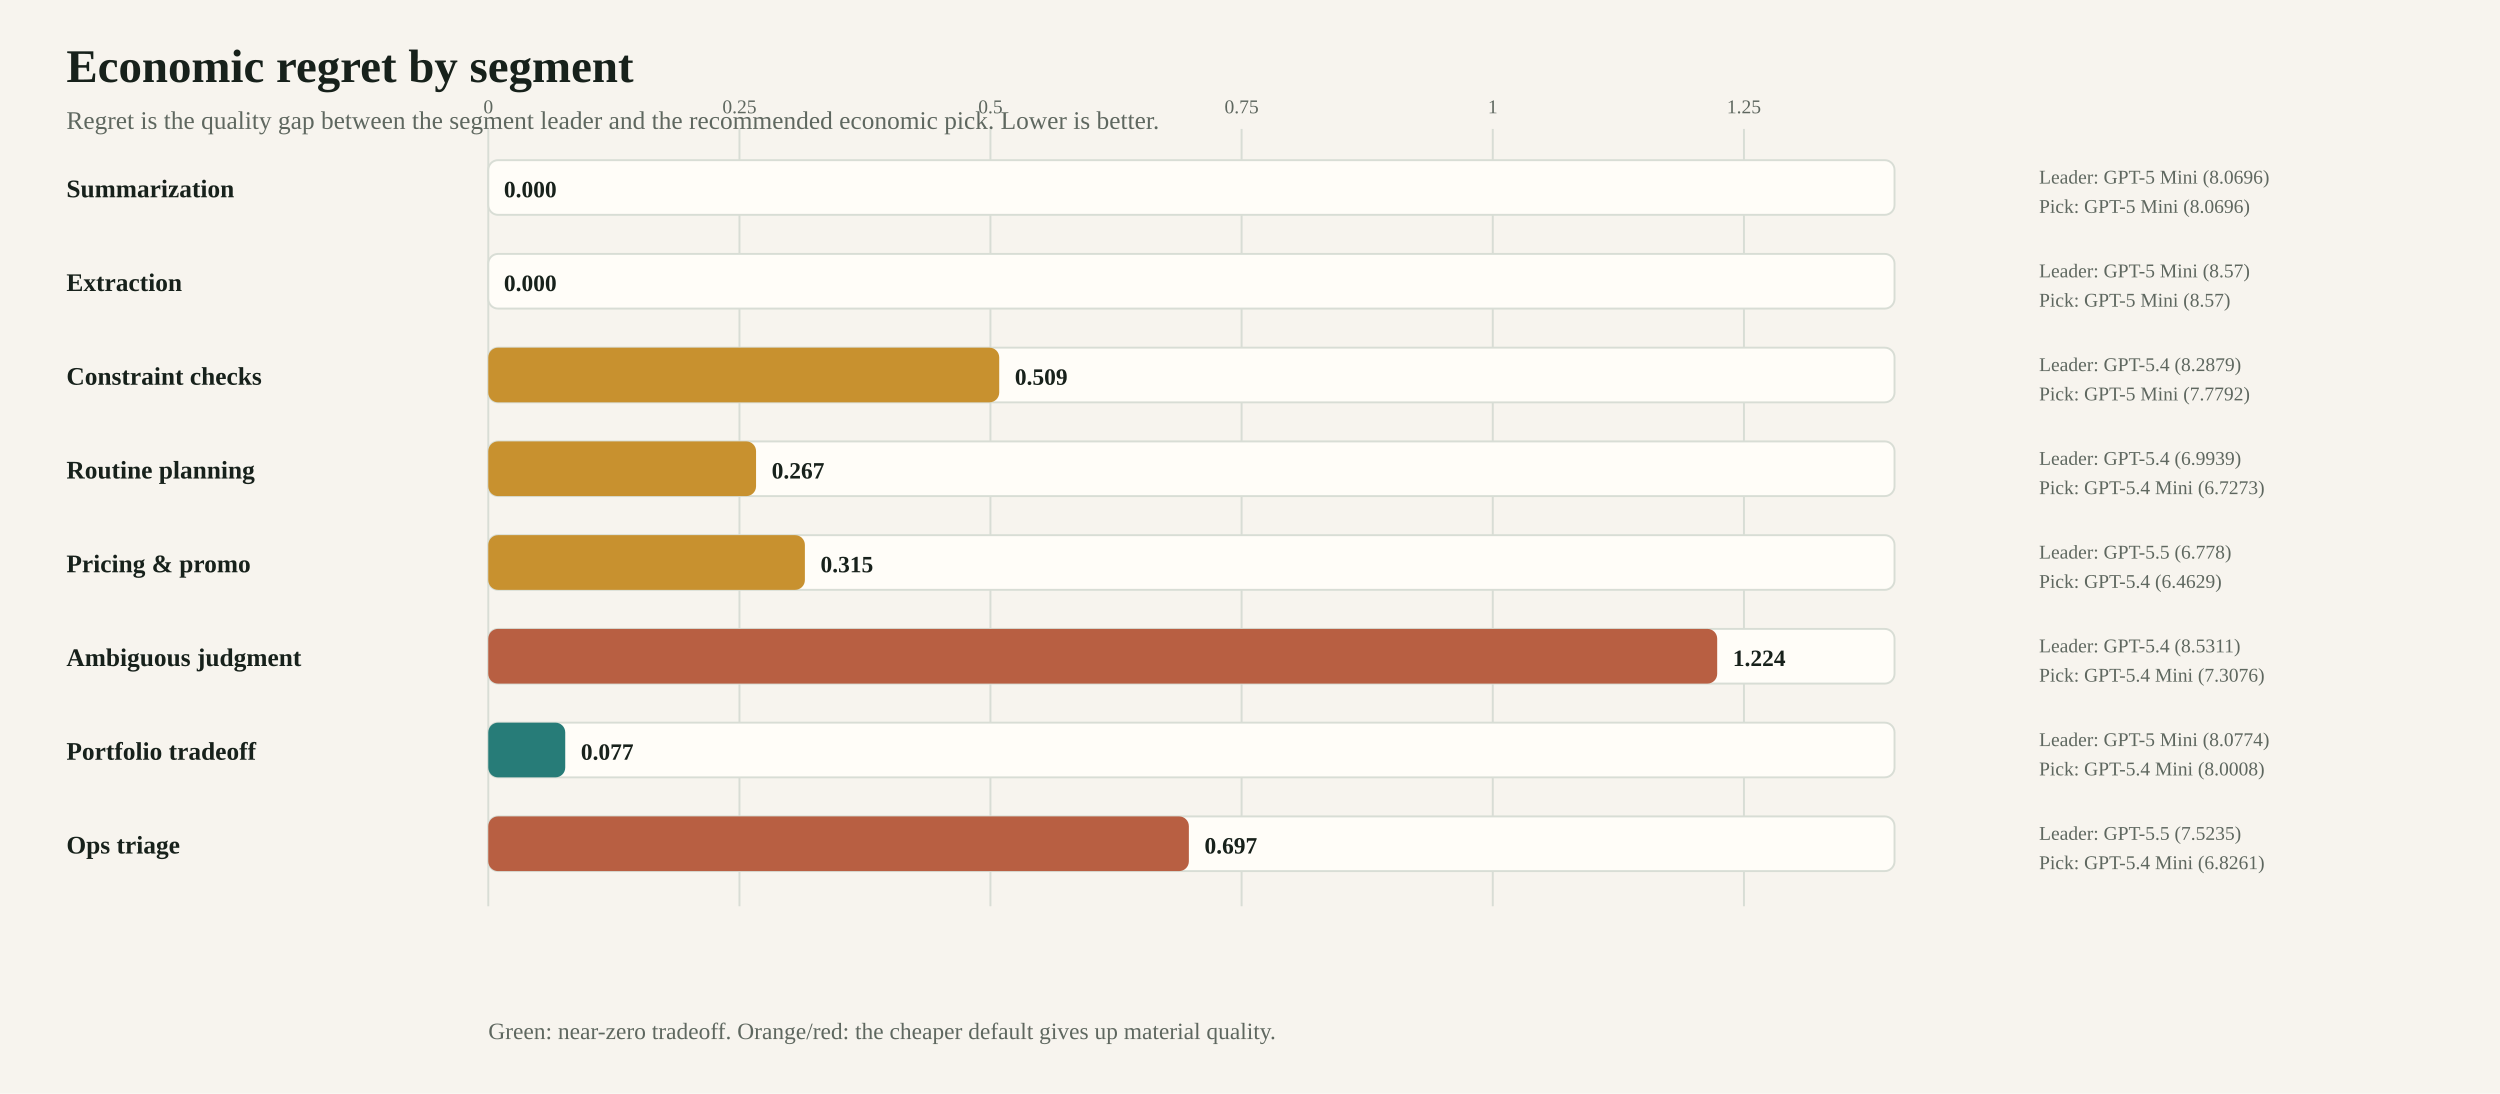
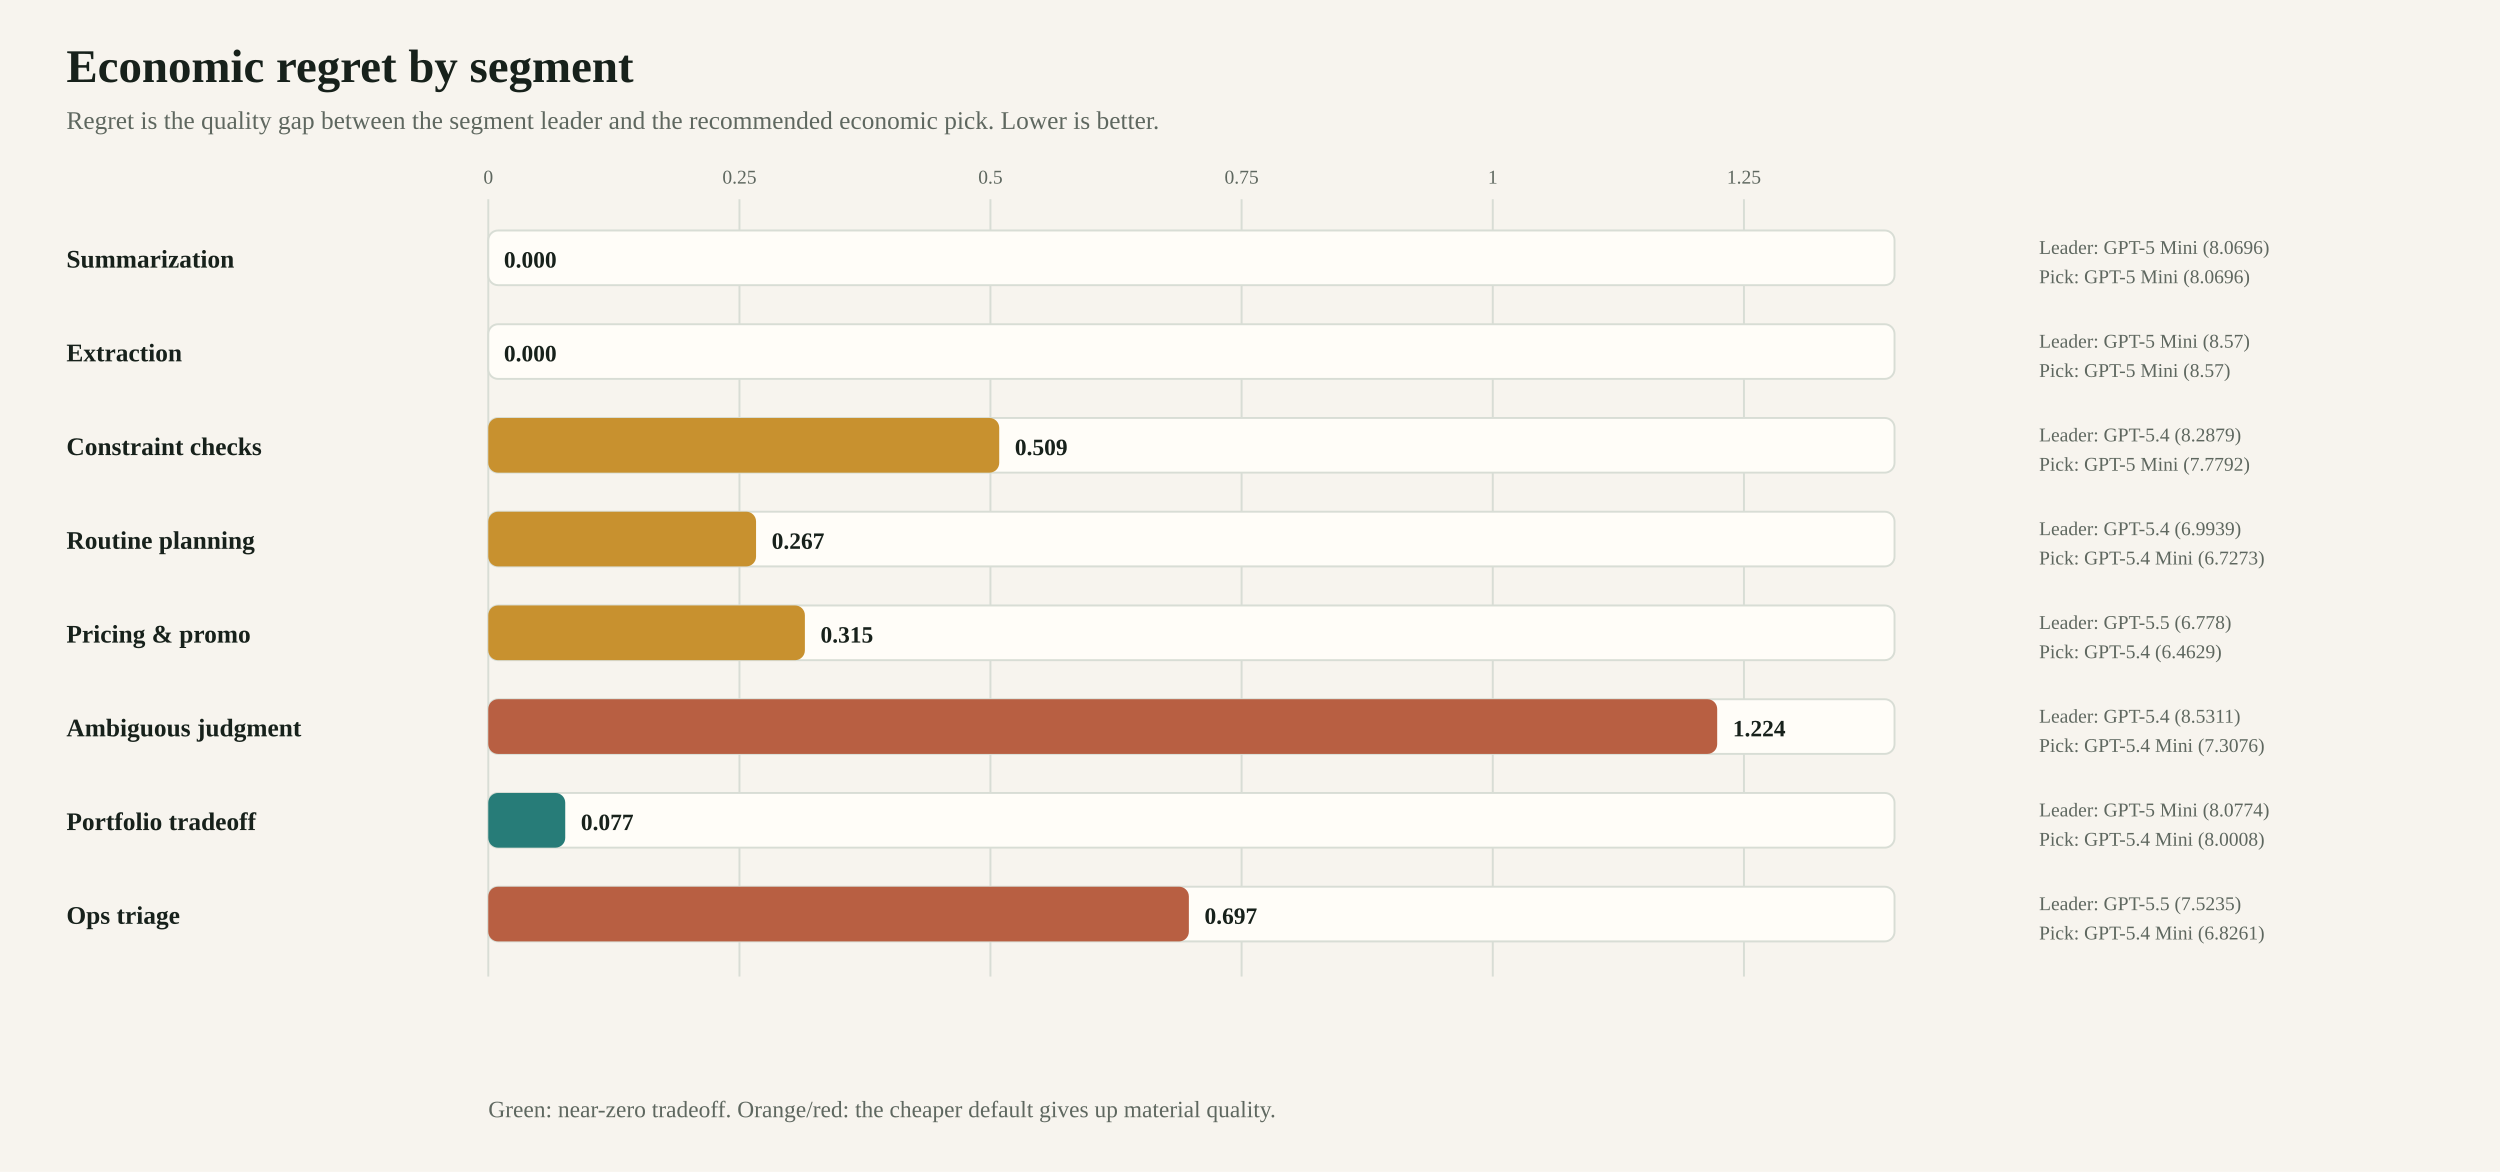
- <svg xmlns="http://www.w3.org/2000/svg" width="1280" height="560" viewBox="0 0 1280 560" role="img" aria-labelledby="title desc">
-   <rect width="1280" height="560" fill="#f7f4ee" />
+ <svg xmlns="http://www.w3.org/2000/svg" width="1280" height="600" viewBox="0 0 1280 600" role="img" aria-labelledby="title desc">
+   <rect width="1280" height="600" fill="#f7f4ee" />
  <text x="34" y="42" font-size="24" font-weight="800" fill="#17211b">Economic regret by segment</text>
  <text x="34" y="66" font-size="13" fill="#5e675f">Regret is the quality gap between the segment leader and the recommended economic pick. Lower is better.</text>
-   <line x1="250.0" y1="66" x2="250.0" y2="464" stroke="#d8ddd5" />
-   <text x="250.0" y="58" text-anchor="middle" font-size="10" fill="#5e675f">0</text>
-   <line x1="378.6" y1="66" x2="378.6" y2="464" stroke="#d8ddd5" />
-   <text x="378.6" y="58" text-anchor="middle" font-size="10" fill="#5e675f">0.25</text>
-   <line x1="507.1" y1="66" x2="507.1" y2="464" stroke="#d8ddd5" />
-   <text x="507.1" y="58" text-anchor="middle" font-size="10" fill="#5e675f">0.5</text>
-   <line x1="635.7" y1="66" x2="635.7" y2="464" stroke="#d8ddd5" />
-   <text x="635.7" y="58" text-anchor="middle" font-size="10" fill="#5e675f">0.75</text>
-   <line x1="764.3" y1="66" x2="764.3" y2="464" stroke="#d8ddd5" />
-   <text x="764.3" y="58" text-anchor="middle" font-size="10" fill="#5e675f">1</text>
-   <line x1="892.9" y1="66" x2="892.9" y2="464" stroke="#d8ddd5" />
-   <text x="892.9" y="58" text-anchor="middle" font-size="10" fill="#5e675f">1.25</text>
-   <text x="34" y="101" font-size="13" font-weight="800" fill="#17211b">Summarization</text>
-   <rect x="250" y="82" width="720" height="28" rx="5" fill="#fffdf8" stroke="#d8ddd5" />
-   <rect x="250" y="82" width="0.0" height="28" rx="5" fill="#277c78" />
-   <text x="258.0" y="101" font-size="12" font-weight="800" fill="#17211b">0.000</text>
-   <text x="1044" y="94" font-size="10" fill="#5e675f">Leader: GPT-5 Mini (8.0696)</text>
-   <text x="1044" y="109" font-size="10" fill="#5e675f">Pick: GPT-5 Mini (8.0696)</text>
-   <text x="34" y="149" font-size="13" font-weight="800" fill="#17211b">Extraction</text>
-   <rect x="250" y="130" width="720" height="28" rx="5" fill="#fffdf8" stroke="#d8ddd5" />
-   <rect x="250" y="130" width="0.0" height="28" rx="5" fill="#277c78" />
-   <text x="258.0" y="149" font-size="12" font-weight="800" fill="#17211b">0.000</text>
-   <text x="1044" y="142" font-size="10" fill="#5e675f">Leader: GPT-5 Mini (8.57)</text>
-   <text x="1044" y="157" font-size="10" fill="#5e675f">Pick: GPT-5 Mini (8.57)</text>
-   <text x="34" y="197" font-size="13" font-weight="800" fill="#17211b">Constraint checks</text>
-   <rect x="250" y="178" width="720" height="28" rx="5" fill="#fffdf8" stroke="#d8ddd5" />
-   <rect x="250" y="178" width="261.6" height="28" rx="5" fill="#c8912f" />
-   <text x="519.6" y="197" font-size="12" font-weight="800" fill="#17211b">0.509</text>
-   <text x="1044" y="190" font-size="10" fill="#5e675f">Leader: GPT-5.4 (8.2879)</text>
-   <text x="1044" y="205" font-size="10" fill="#5e675f">Pick: GPT-5 Mini (7.7792)</text>
-   <text x="34" y="245" font-size="13" font-weight="800" fill="#17211b">Routine planning</text>
-   <rect x="250" y="226" width="720" height="28" rx="5" fill="#fffdf8" stroke="#d8ddd5" />
-   <rect x="250" y="226" width="137.1" height="28" rx="5" fill="#c8912f" />
-   <text x="395.1" y="245" font-size="12" font-weight="800" fill="#17211b">0.267</text>
-   <text x="1044" y="238" font-size="10" fill="#5e675f">Leader: GPT-5.4 (6.9939)</text>
-   <text x="1044" y="253" font-size="10" fill="#5e675f">Pick: GPT-5.4 Mini (6.7273)</text>
-   <text x="34" y="293" font-size="13" font-weight="800" fill="#17211b">Pricing &amp; promo</text>
-   <rect x="250" y="274" width="720" height="28" rx="5" fill="#fffdf8" stroke="#d8ddd5" />
-   <rect x="250" y="274" width="162.1" height="28" rx="5" fill="#c8912f" />
-   <text x="420.1" y="293" font-size="12" font-weight="800" fill="#17211b">0.315</text>
-   <text x="1044" y="286" font-size="10" fill="#5e675f">Leader: GPT-5.5 (6.778)</text>
-   <text x="1044" y="301" font-size="10" fill="#5e675f">Pick: GPT-5.4 (6.4629)</text>
-   <text x="34" y="341" font-size="13" font-weight="800" fill="#17211b">Ambiguous judgment</text>
-   <rect x="250" y="322" width="720" height="28" rx="5" fill="#fffdf8" stroke="#d8ddd5" />
-   <rect x="250" y="322" width="629.2" height="28" rx="5" fill="#b85f42" />
-   <text x="887.2" y="341" font-size="12" font-weight="800" fill="#17211b">1.224</text>
-   <text x="1044" y="334" font-size="10" fill="#5e675f">Leader: GPT-5.4 (8.5311)</text>
-   <text x="1044" y="349" font-size="10" fill="#5e675f">Pick: GPT-5.4 Mini (7.3076)</text>
-   <text x="34" y="389" font-size="13" font-weight="800" fill="#17211b">Portfolio tradeoff</text>
-   <rect x="250" y="370" width="720" height="28" rx="5" fill="#fffdf8" stroke="#d8ddd5" />
-   <rect x="250" y="370" width="39.4" height="28" rx="5" fill="#277c78" />
-   <text x="297.4" y="389" font-size="12" font-weight="800" fill="#17211b">0.077</text>
-   <text x="1044" y="382" font-size="10" fill="#5e675f">Leader: GPT-5 Mini (8.0774)</text>
-   <text x="1044" y="397" font-size="10" fill="#5e675f">Pick: GPT-5.4 Mini (8.0008)</text>
-   <text x="34" y="437" font-size="13" font-weight="800" fill="#17211b">Ops triage</text>
-   <rect x="250" y="418" width="720" height="28" rx="5" fill="#fffdf8" stroke="#d8ddd5" />
-   <rect x="250" y="418" width="358.7" height="28" rx="5" fill="#b85f42" />
-   <text x="616.7" y="437" font-size="12" font-weight="800" fill="#17211b">0.697</text>
-   <text x="1044" y="430" font-size="10" fill="#5e675f">Leader: GPT-5.5 (7.5235)</text>
-   <text x="1044" y="445" font-size="10" fill="#5e675f">Pick: GPT-5.4 Mini (6.8261)</text>
-   <text x="250" y="532" font-size="12" fill="#5e675f">Green: near-zero tradeoff. Orange/red: the cheaper default gives up material quality.</text>
+   <line x1="250.0" y1="102" x2="250.0" y2="500" stroke="#d8ddd5" />
+   <text x="250.0" y="94" text-anchor="middle" font-size="10" fill="#5e675f">0</text>
+   <line x1="378.6" y1="102" x2="378.6" y2="500" stroke="#d8ddd5" />
+   <text x="378.6" y="94" text-anchor="middle" font-size="10" fill="#5e675f">0.25</text>
+   <line x1="507.1" y1="102" x2="507.1" y2="500" stroke="#d8ddd5" />
+   <text x="507.1" y="94" text-anchor="middle" font-size="10" fill="#5e675f">0.5</text>
+   <line x1="635.7" y1="102" x2="635.7" y2="500" stroke="#d8ddd5" />
+   <text x="635.7" y="94" text-anchor="middle" font-size="10" fill="#5e675f">0.75</text>
+   <line x1="764.3" y1="102" x2="764.3" y2="500" stroke="#d8ddd5" />
+   <text x="764.3" y="94" text-anchor="middle" font-size="10" fill="#5e675f">1</text>
+   <line x1="892.9" y1="102" x2="892.9" y2="500" stroke="#d8ddd5" />
+   <text x="892.9" y="94" text-anchor="middle" font-size="10" fill="#5e675f">1.25</text>
+   <text x="34" y="137" font-size="13" font-weight="800" fill="#17211b">Summarization</text>
+   <rect x="250" y="118" width="720" height="28" rx="5" fill="#fffdf8" stroke="#d8ddd5" />
+   <rect x="250" y="118" width="0.0" height="28" rx="5" fill="#277c78" />
+   <text x="258.0" y="137" font-size="12" font-weight="800" fill="#17211b">0.000</text>
+   <text x="1044" y="130" font-size="10" fill="#5e675f">Leader: GPT-5 Mini (8.0696)</text>
+   <text x="1044" y="145" font-size="10" fill="#5e675f">Pick: GPT-5 Mini (8.0696)</text>
+   <text x="34" y="185" font-size="13" font-weight="800" fill="#17211b">Extraction</text>
+   <rect x="250" y="166" width="720" height="28" rx="5" fill="#fffdf8" stroke="#d8ddd5" />
+   <rect x="250" y="166" width="0.0" height="28" rx="5" fill="#277c78" />
+   <text x="258.0" y="185" font-size="12" font-weight="800" fill="#17211b">0.000</text>
+   <text x="1044" y="178" font-size="10" fill="#5e675f">Leader: GPT-5 Mini (8.57)</text>
+   <text x="1044" y="193" font-size="10" fill="#5e675f">Pick: GPT-5 Mini (8.57)</text>
+   <text x="34" y="233" font-size="13" font-weight="800" fill="#17211b">Constraint checks</text>
+   <rect x="250" y="214" width="720" height="28" rx="5" fill="#fffdf8" stroke="#d8ddd5" />
+   <rect x="250" y="214" width="261.6" height="28" rx="5" fill="#c8912f" />
+   <text x="519.6" y="233" font-size="12" font-weight="800" fill="#17211b">0.509</text>
+   <text x="1044" y="226" font-size="10" fill="#5e675f">Leader: GPT-5.4 (8.2879)</text>
+   <text x="1044" y="241" font-size="10" fill="#5e675f">Pick: GPT-5 Mini (7.7792)</text>
+   <text x="34" y="281" font-size="13" font-weight="800" fill="#17211b">Routine planning</text>
+   <rect x="250" y="262" width="720" height="28" rx="5" fill="#fffdf8" stroke="#d8ddd5" />
+   <rect x="250" y="262" width="137.1" height="28" rx="5" fill="#c8912f" />
+   <text x="395.1" y="281" font-size="12" font-weight="800" fill="#17211b">0.267</text>
+   <text x="1044" y="274" font-size="10" fill="#5e675f">Leader: GPT-5.4 (6.9939)</text>
+   <text x="1044" y="289" font-size="10" fill="#5e675f">Pick: GPT-5.4 Mini (6.7273)</text>
+   <text x="34" y="329" font-size="13" font-weight="800" fill="#17211b">Pricing &amp; promo</text>
+   <rect x="250" y="310" width="720" height="28" rx="5" fill="#fffdf8" stroke="#d8ddd5" />
+   <rect x="250" y="310" width="162.1" height="28" rx="5" fill="#c8912f" />
+   <text x="420.1" y="329" font-size="12" font-weight="800" fill="#17211b">0.315</text>
+   <text x="1044" y="322" font-size="10" fill="#5e675f">Leader: GPT-5.5 (6.778)</text>
+   <text x="1044" y="337" font-size="10" fill="#5e675f">Pick: GPT-5.4 (6.4629)</text>
+   <text x="34" y="377" font-size="13" font-weight="800" fill="#17211b">Ambiguous judgment</text>
+   <rect x="250" y="358" width="720" height="28" rx="5" fill="#fffdf8" stroke="#d8ddd5" />
+   <rect x="250" y="358" width="629.2" height="28" rx="5" fill="#b85f42" />
+   <text x="887.2" y="377" font-size="12" font-weight="800" fill="#17211b">1.224</text>
+   <text x="1044" y="370" font-size="10" fill="#5e675f">Leader: GPT-5.4 (8.5311)</text>
+   <text x="1044" y="385" font-size="10" fill="#5e675f">Pick: GPT-5.4 Mini (7.3076)</text>
+   <text x="34" y="425" font-size="13" font-weight="800" fill="#17211b">Portfolio tradeoff</text>
+   <rect x="250" y="406" width="720" height="28" rx="5" fill="#fffdf8" stroke="#d8ddd5" />
+   <rect x="250" y="406" width="39.4" height="28" rx="5" fill="#277c78" />
+   <text x="297.4" y="425" font-size="12" font-weight="800" fill="#17211b">0.077</text>
+   <text x="1044" y="418" font-size="10" fill="#5e675f">Leader: GPT-5 Mini (8.0774)</text>
+   <text x="1044" y="433" font-size="10" fill="#5e675f">Pick: GPT-5.4 Mini (8.0008)</text>
+   <text x="34" y="473" font-size="13" font-weight="800" fill="#17211b">Ops triage</text>
+   <rect x="250" y="454" width="720" height="28" rx="5" fill="#fffdf8" stroke="#d8ddd5" />
+   <rect x="250" y="454" width="358.7" height="28" rx="5" fill="#b85f42" />
+   <text x="616.7" y="473" font-size="12" font-weight="800" fill="#17211b">0.697</text>
+   <text x="1044" y="466" font-size="10" fill="#5e675f">Leader: GPT-5.5 (7.5235)</text>
+   <text x="1044" y="481" font-size="10" fill="#5e675f">Pick: GPT-5.4 Mini (6.8261)</text>
+   <text x="250" y="572" font-size="12" fill="#5e675f">Green: near-zero tradeoff. Orange/red: the cheaper default gives up material quality.</text>
</svg>
